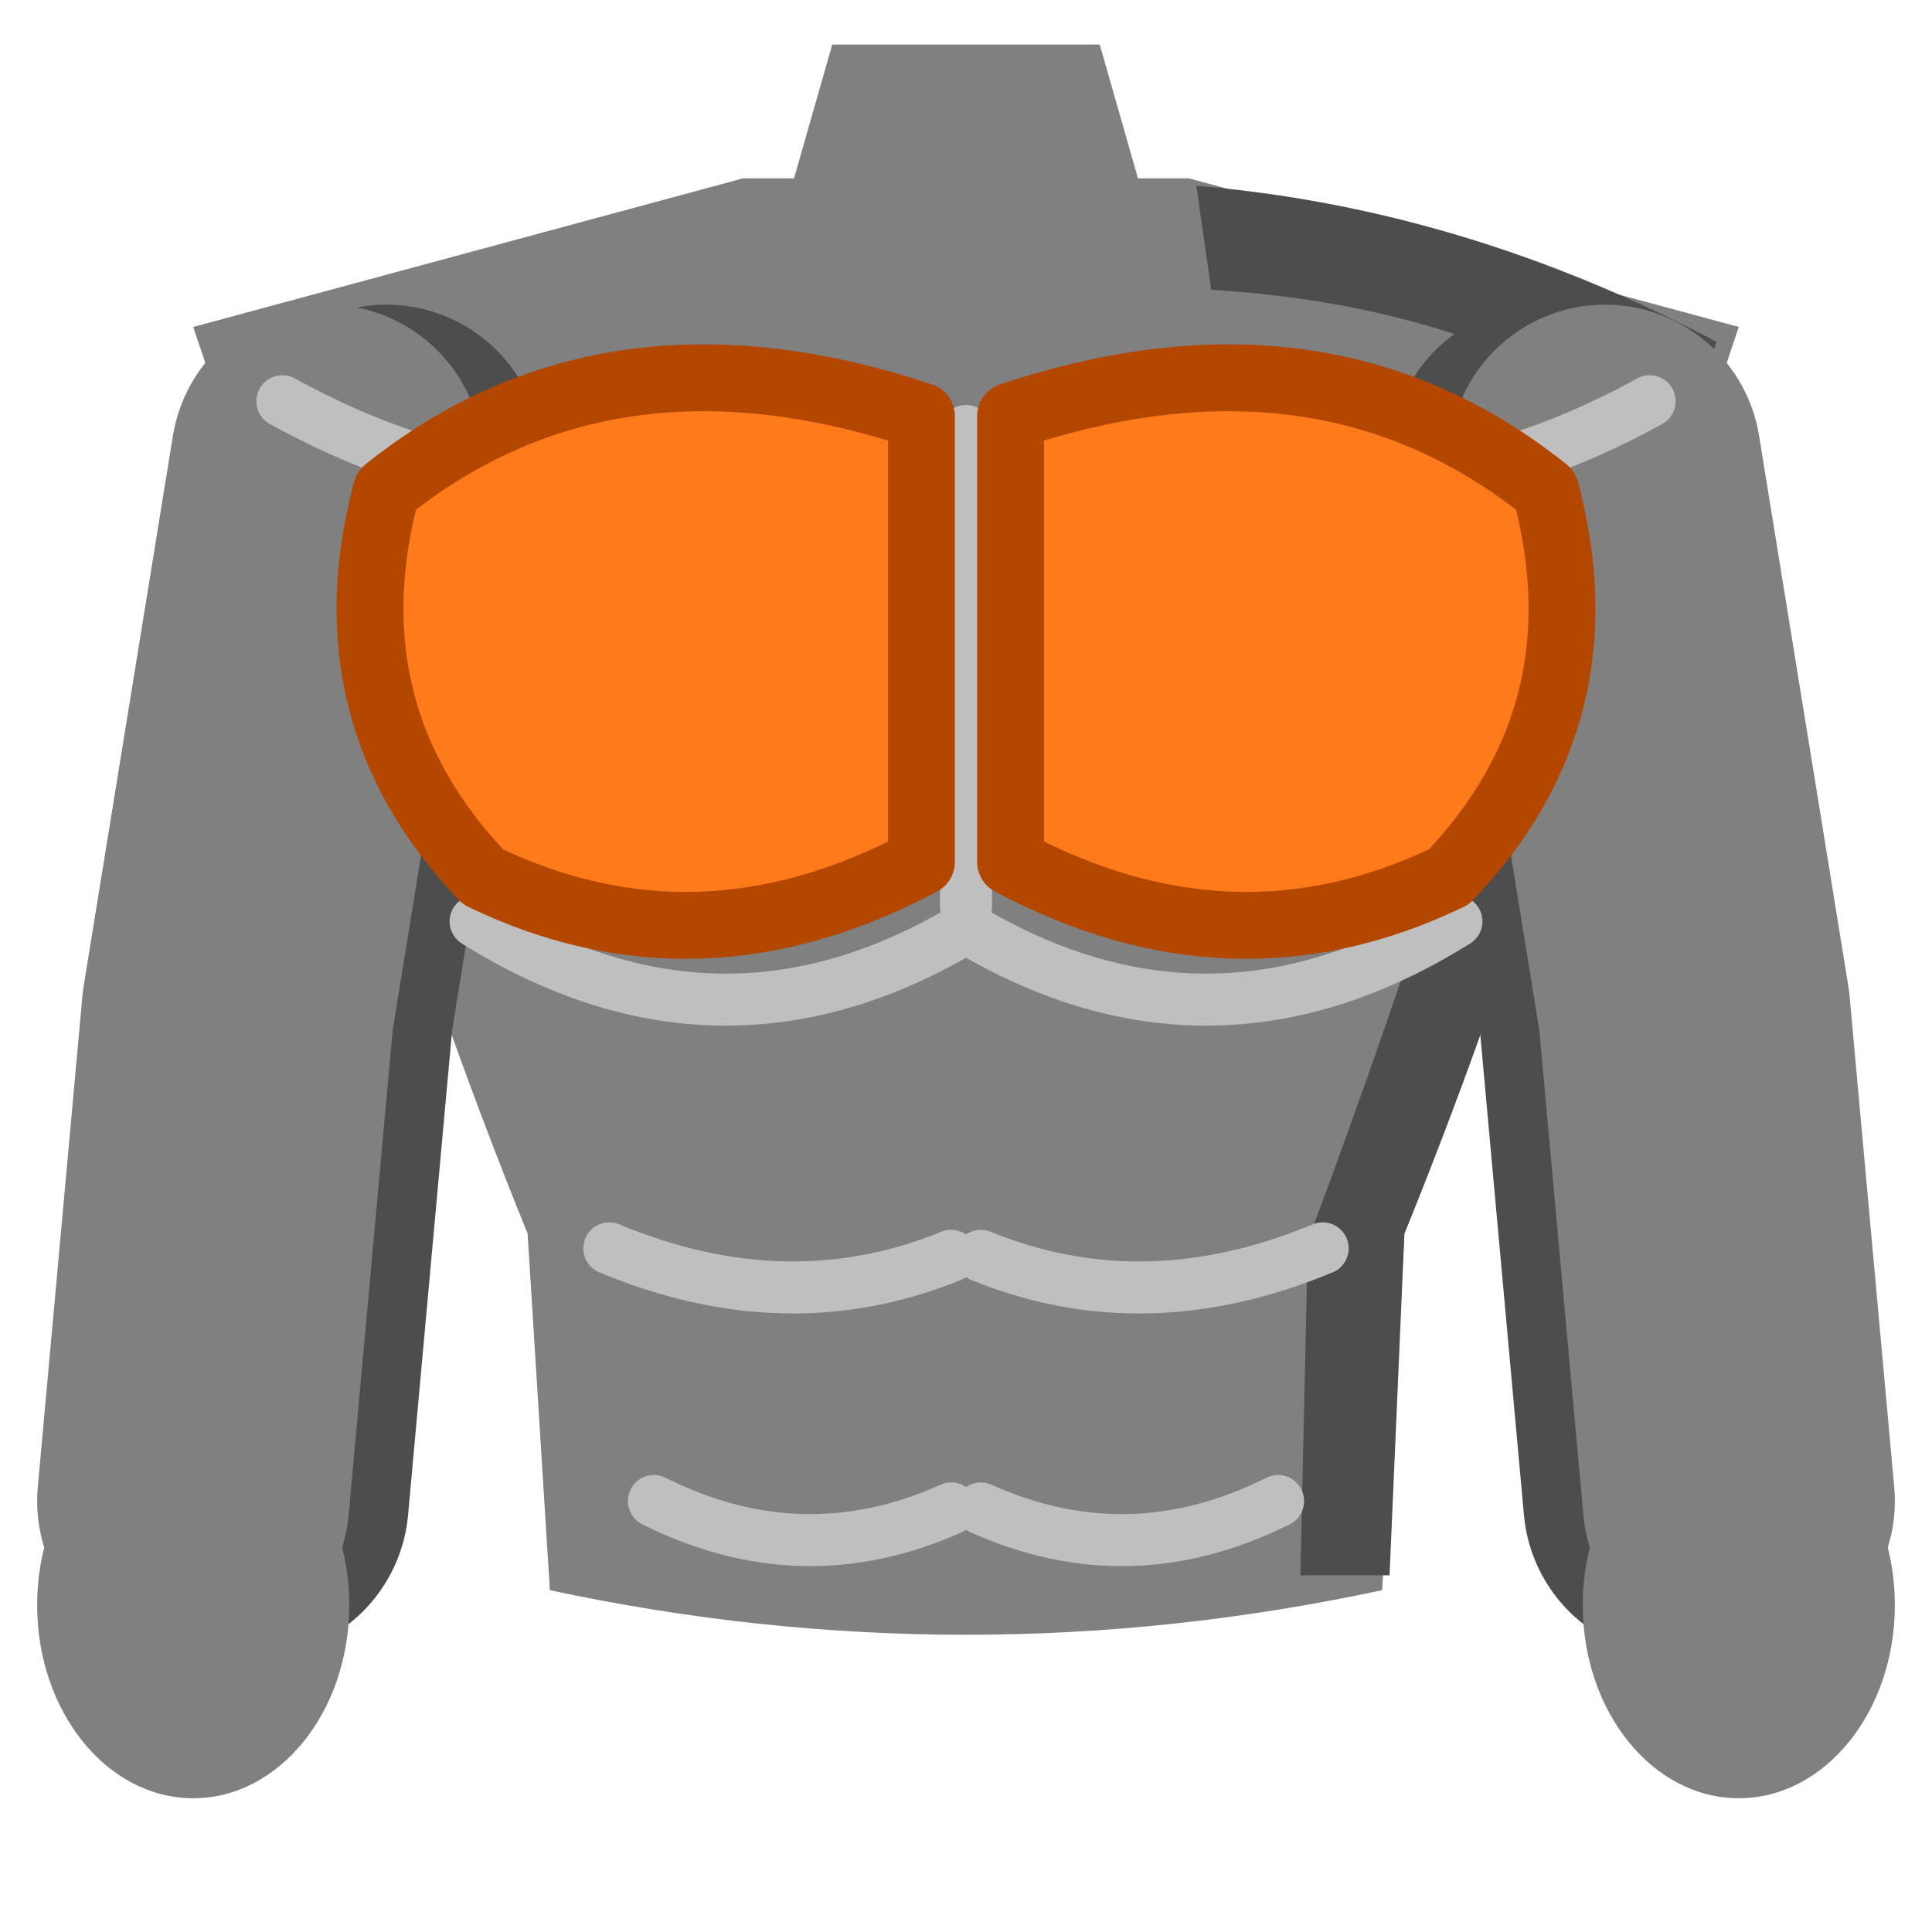
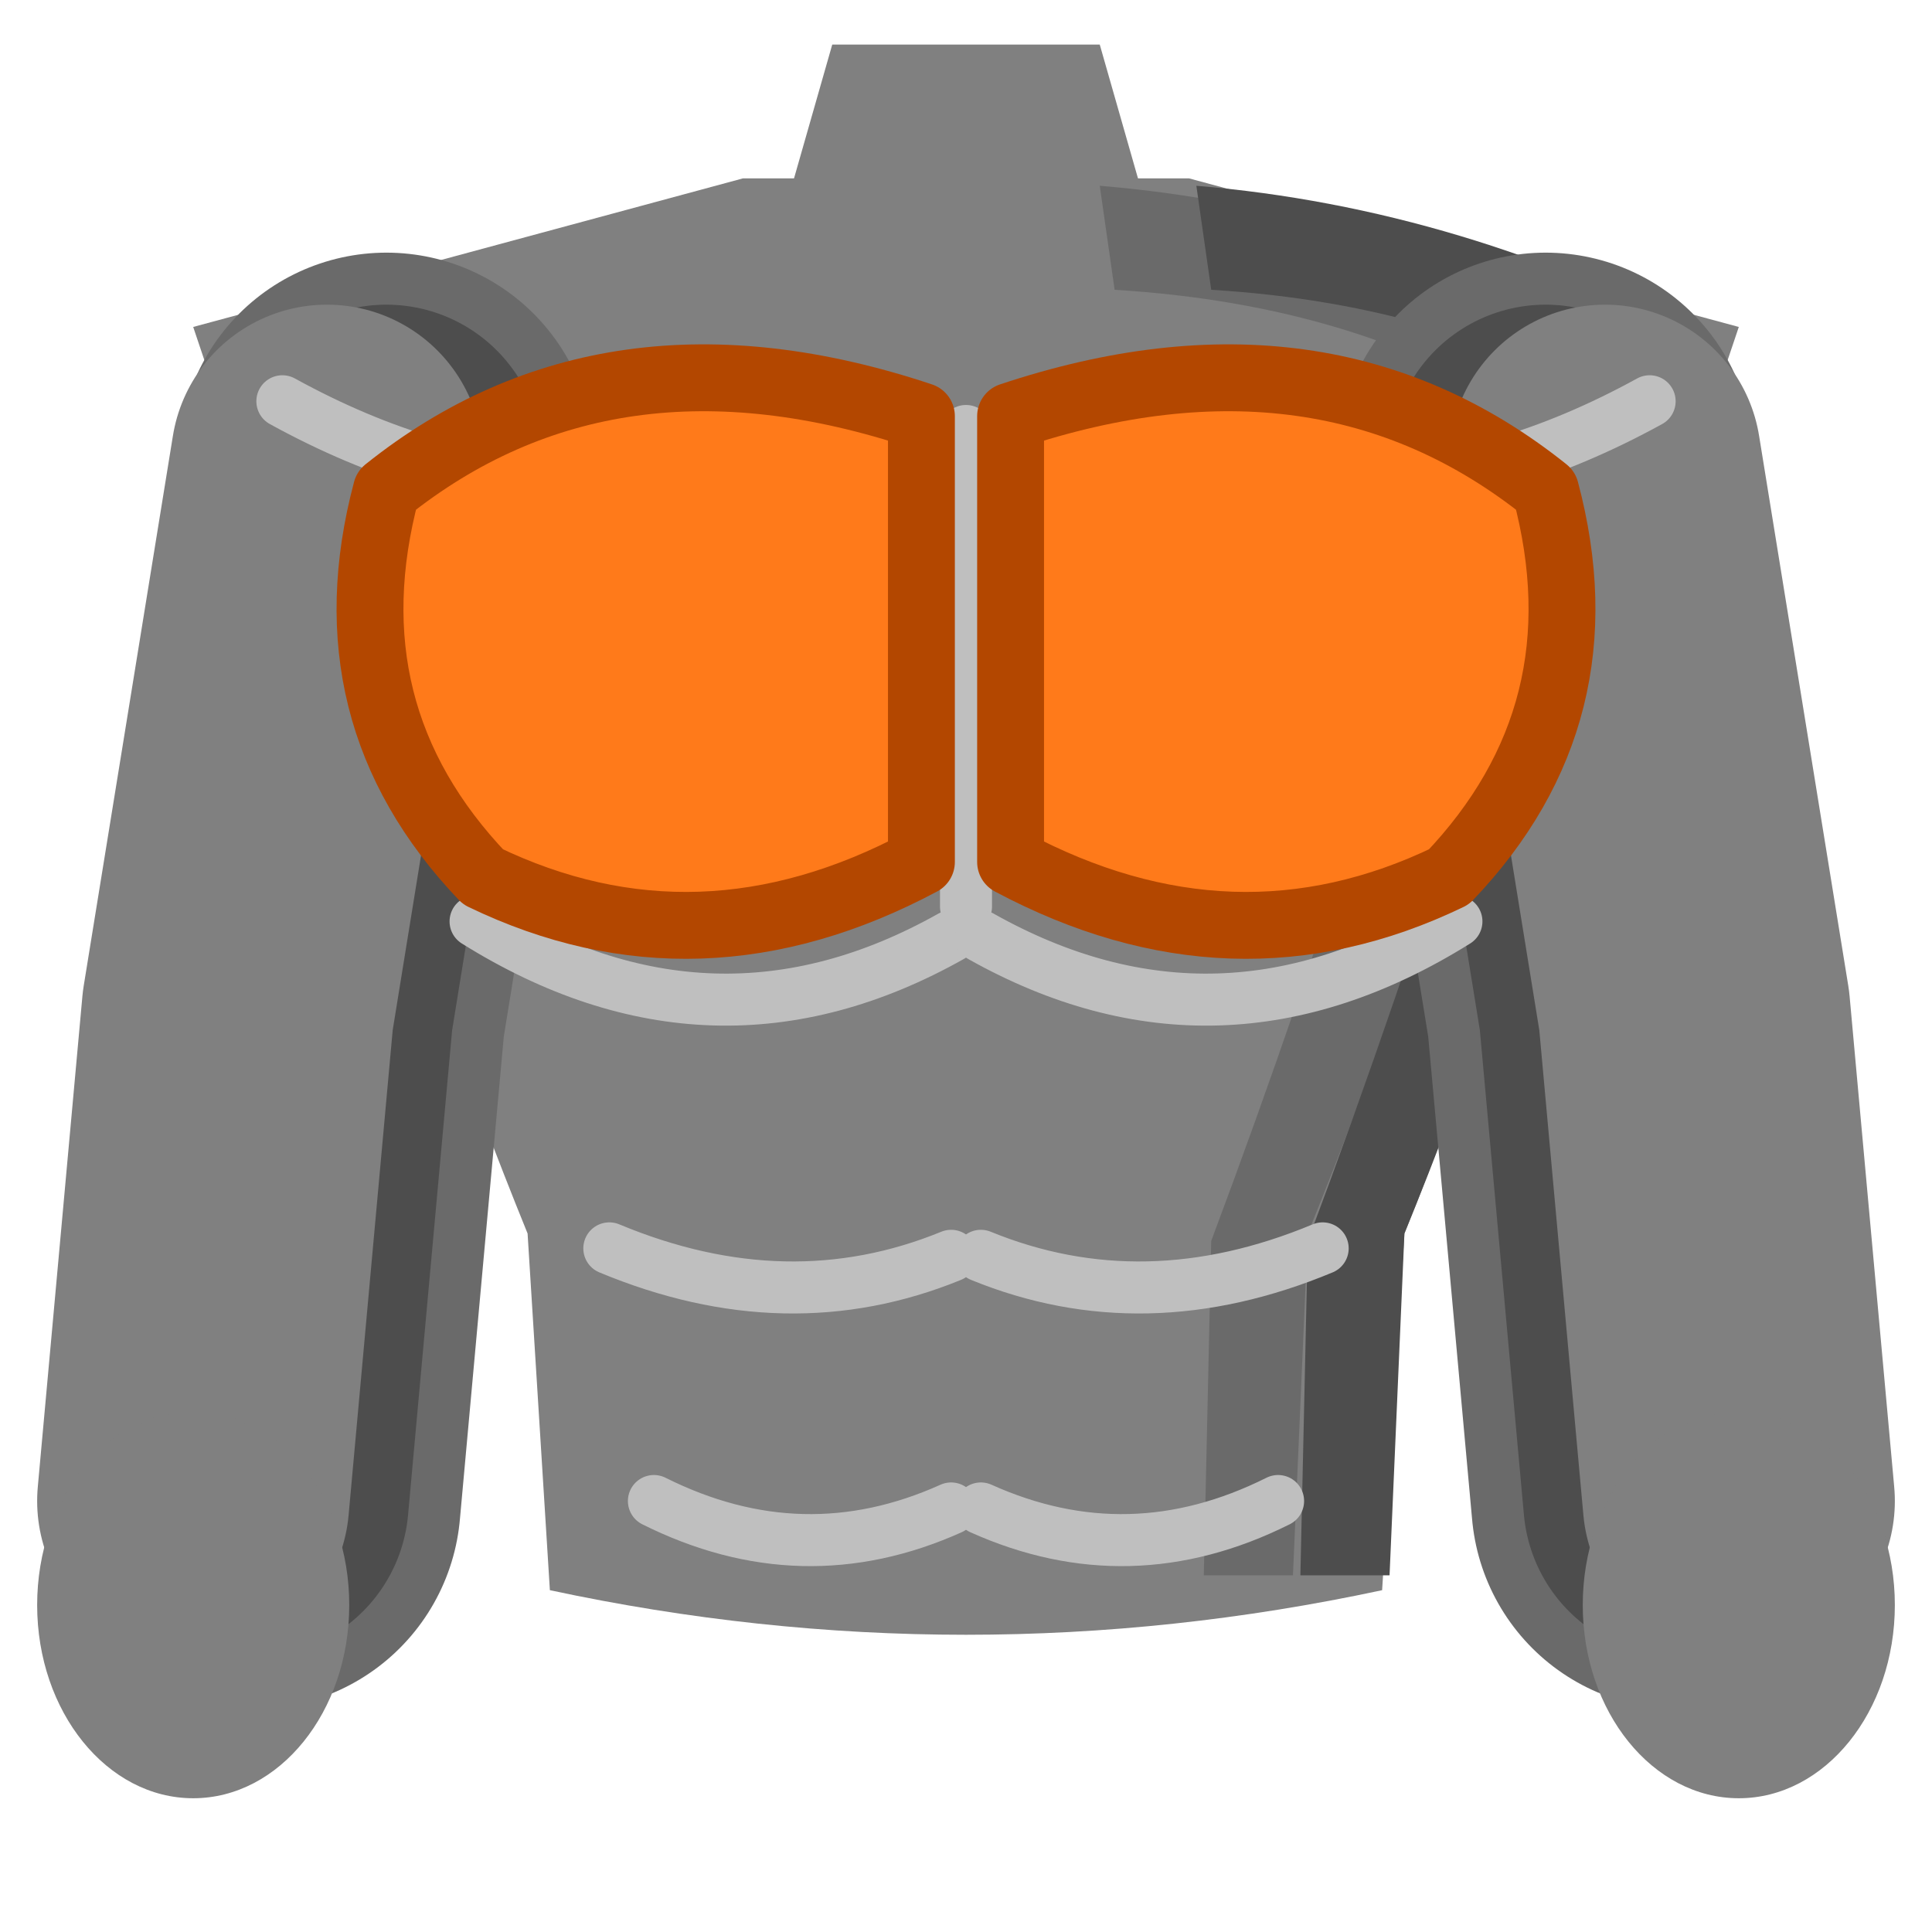
<svg viewBox="11 11 26 26">
  <path fill="#808080" d="M22.2 11.6 L25.8 11.6 L26.6 14.4 L21.4 14.4 Z" />
  <path fill="#808080" d="M21 13.4 L27 13.4 L34.4 15.4 Q33.2 19 32.2 21 Q31.2 24.4 29.9 27.6 L29.6 32.4 Q24 33.6 18.4 32.4 L18.1 27.6 Q16.8 24.4 15.8 21 Q14.8 19 13.6 15.4 Z" />
+   <path fill="#6a6a6a" transform="translate(-1.3 0)" d="M27.1 13.5 Q30.7 13.8 34.1 15.6 L32.2 21 Q31.2 24.4 29.9 27.6 L29.7 32.2 L28.5 32.2 L28.6 27.7 Q29.8 24.5 30.9 21 Q31.7 19 32.9 16.6 Q30.6 15.1 27.3 14.9 Z" />
  <path fill="#4d4d4d" d="M27.1 13.5 Q30.7 13.8 34.1 15.6 L32.2 21 Q31.2 24.4 29.9 27.6 L29.7 32.2 L28.5 32.2 L28.6 27.7 Q29.8 24.5 30.9 21 Q31.7 19 32.9 16.6 Q30.6 15.1 27.3 14.9 Z" />
+   <path fill="none" stroke="#6a6a6a" stroke-width="5.6" stroke-linecap="round" stroke-linejoin="round" d="M16.2 17.2 L15 24.6 L14.4 31.2" />
  <path fill="none" stroke="#4d4d4d" stroke-width="4.2" stroke-linecap="round" stroke-linejoin="round" d="M16.2 17.2 L15 24.6 L14.4 31.2" />
  <path fill="none" stroke="#808080" stroke-width="4.2" stroke-linecap="round" stroke-linejoin="round" d="M15.4 17.2 L14.2 24.6 L13.6 31.2" />
  <g transform="translate(48 0) scale(-1 1)">
+     <path fill="none" stroke="#6a6a6a" stroke-width="5.6" stroke-linecap="round" stroke-linejoin="round" d="M16.2 17.2 L15 24.6 L14.4 31.2" />
    <path fill="none" stroke="#4d4d4d" stroke-width="4.2" stroke-linecap="round" stroke-linejoin="round" d="M16.2 17.2 L15 24.6 L14.4 31.2" />
    <path fill="none" stroke="#808080" stroke-width="4.2" stroke-linecap="round" stroke-linejoin="round" d="M15.4 17.2 L14.2 24.6 L13.6 31.2" />
  </g>
  <ellipse fill="#808080" cx="13.6" cy="32.6" rx="2.1" ry="2.6" />
  <ellipse fill="#808080" cx="34.4" cy="32.6" rx="2.1" ry="2.6" />
  <path fill="none" stroke="#bfbfbf" stroke-width="0.7" stroke-linecap="round" d="M24 16.8 L24 23.2" />
  <path fill="none" stroke="#bfbfbf" stroke-width="0.7" stroke-linecap="round" d="M14.8 16.4 Q18.8 18.6 22.6 16.6" />
  <path fill="none" stroke="#bfbfbf" stroke-width="0.7" stroke-linecap="round" d="M17.4 23.4 Q20.6 25.4 23.8 23.6" />
  <path fill="none" stroke="#bfbfbf" stroke-width="0.7" stroke-linecap="round" d="M19.2 27.8 Q21.6 28.8 23.8 27.9" />
  <path fill="none" stroke="#bfbfbf" stroke-width="0.7" stroke-linecap="round" d="M19.8 31.2 Q21.8 32.2 23.8 31.3" />
  <g transform="translate(48 0) scale(-1 1)">
    <path fill="none" stroke="#bfbfbf" stroke-width="0.7" stroke-linecap="round" d="M14.8 16.4 Q18.8 18.6 22.6 16.6" />
    <path fill="none" stroke="#bfbfbf" stroke-width="0.7" stroke-linecap="round" d="M17.4 23.4 Q20.6 25.4 23.8 23.6" />
    <path fill="none" stroke="#bfbfbf" stroke-width="0.7" stroke-linecap="round" d="M19.2 27.8 Q21.6 28.8 23.8 27.9" />
    <path fill="none" stroke="#bfbfbf" stroke-width="0.7" stroke-linecap="round" d="M19.8 31.2 Q21.8 32.2 23.8 31.3" />
  </g>
  <path fill="#ff7a1a" d="M23.4 16.6 Q19.2 15.2 16.2 17.6 Q15.4 20.6 17.5 22.8 Q20.4 24.2 23.4 22.6 Z" />
  <g transform="translate(48 0) scale(-1 1)">
    <path fill="#ff7a1a" d="M23.4 16.6 Q19.2 15.2 16.2 17.6 Q15.4 20.6 17.5 22.8 Q20.4 24.2 23.4 22.6 Z" />
  </g>
  <path fill="none" stroke="#b34700" stroke-width="0.9" stroke-linecap="round" stroke-linejoin="round" d="M23.4 16.6 Q19.2 15.2 16.2 17.6 Q15.4 20.6 17.5 22.8 Q20.4 24.2 23.4 22.6 Z M23.4 16.6 L23.4 22.6" />
  <g transform="translate(48 0) scale(-1 1)">
    <path fill="none" stroke="#b34700" stroke-width="0.9" stroke-linecap="round" stroke-linejoin="round" d="M23.4 16.6 Q19.2 15.2 16.2 17.6 Q15.4 20.6 17.5 22.8 Q20.4 24.2 23.4 22.6 Z" />
  </g>
</svg>
